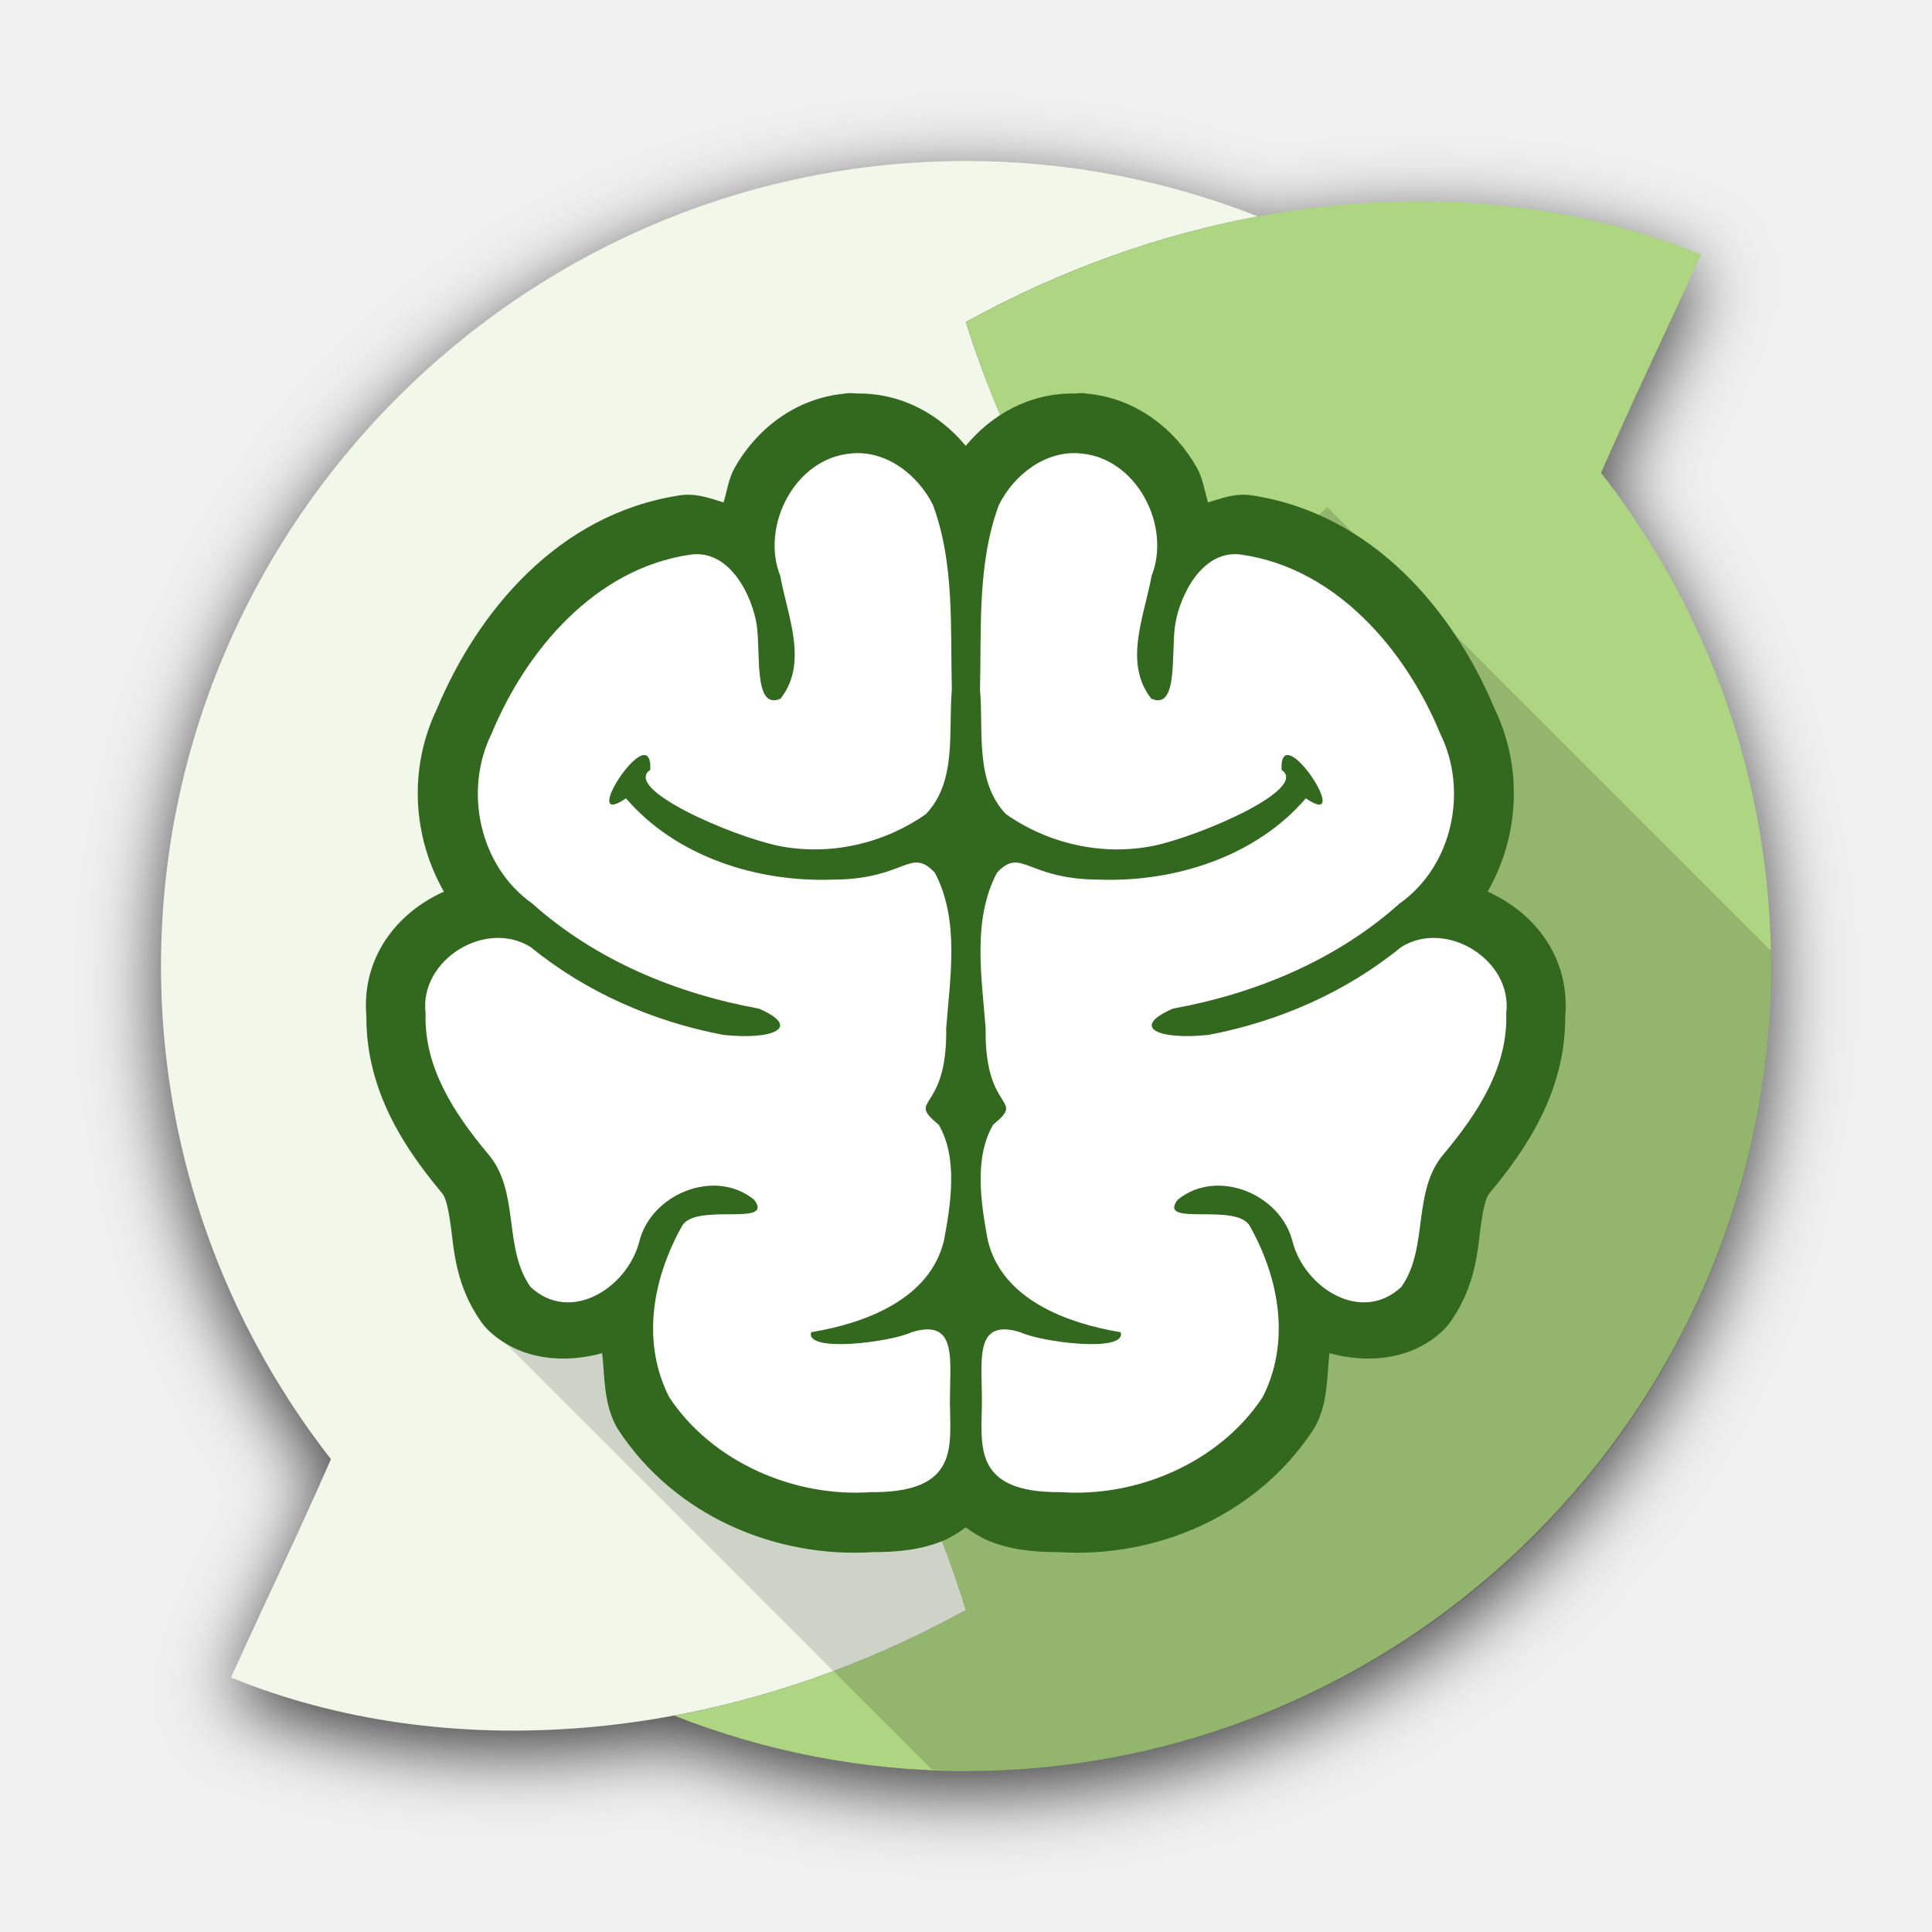
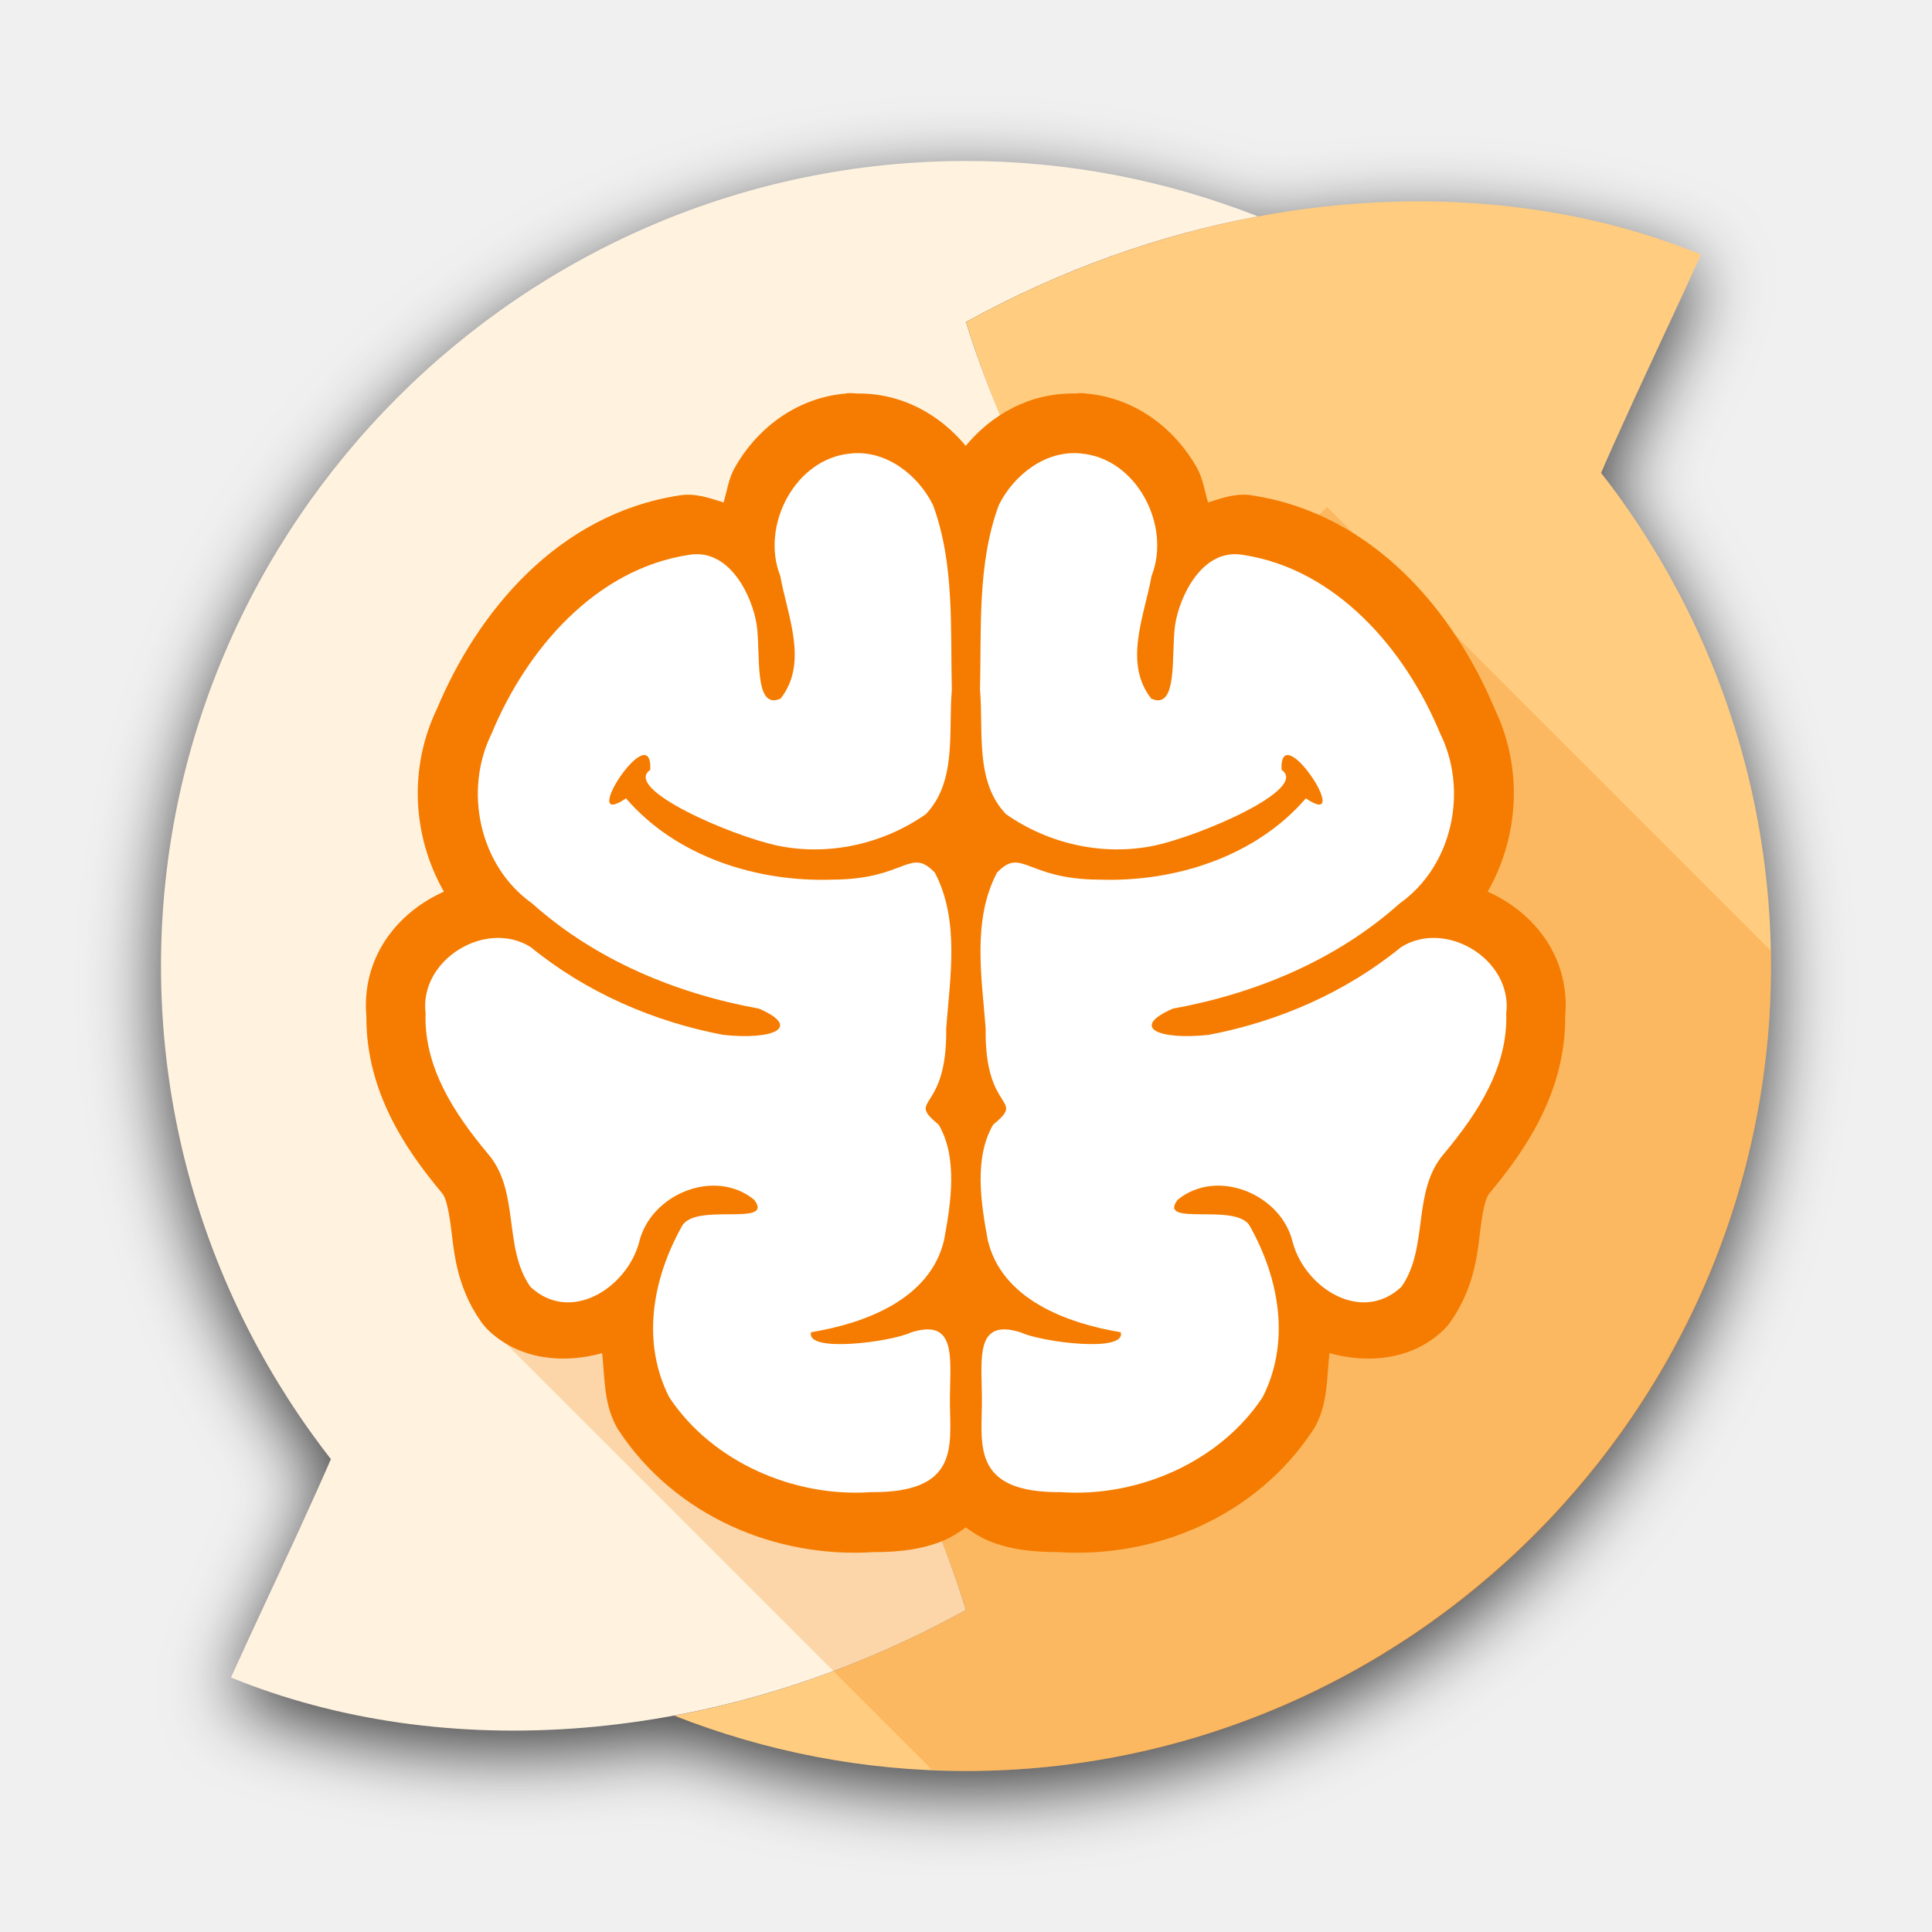
<svg xmlns="http://www.w3.org/2000/svg" width="48" height="48" id="svg2" version="1.1">
  <defs id="defs4">
    <linearGradient id="linearGradient3817">
      <stop style="stop-color:#4caf50;stop-opacity:1" offset="0" id="stop3819" />
      <stop id="stop3831" offset="0.2" style="stop-color:#4caf50;stop-opacity:1;" />
      <stop style="stop-color:#f44336;stop-opacity:1;" offset="0.8" id="stop3833" />
      <stop style="stop-color:#f44336;stop-opacity:1" offset="1" id="stop3821" />
    </linearGradient>
    <filter id="filter4033">
      <feGaussianBlur stdDeviation="0.9" id="feGaussianBlur4035" />
    </filter>
  </defs>
  <g id="layer3" style="display:inline">
    <path style="opacity:0.75;fill:#000000;fill-opacity:1;stroke:none;filter:url(#filter4033)" d="M 24,4.5 C 12.954,4.5 4,13.454 4,24.5 4,29.132 5.575,33.391 8.219,36.781 7.377,38.704 6.593,40.323 5.75,42.188 8.988,43.512 12.803,43.851 16.719,43.125 18.978,44.01 21.427,44.5 24,44.5 35.046,44.5 44,35.546 44,24.5 44,19.868 42.425,15.609 39.781,12.219 40.623,10.296 41.407,8.677 42.25,6.812 39.012,5.488 35.197,5.149 31.281,5.875 29.022,4.99 26.573,4.5 24,4.5 z" id="path3984" />
-     <path style="font-size:medium;font-style:normal;font-variant:normal;font-weight:normal;font-stretch:normal;text-indent:0;text-align:start;text-decoration:none;line-height:normal;letter-spacing:normal;word-spacing:normal;text-transform:none;direction:ltr;block-progression:tb;writing-mode:lr-tb;text-anchor:start;baseline-shift:baseline;color:#000000;fill:#f1f8e9;fill-opacity:1;stroke:none;stroke-width:8;marker:none;visibility:visible;display:inline;overflow:visible;enable-background:accumulate;font-family:Sans;-inkscape-font-specification:Sans" d="m 4,24 c -3e-7,5.499 2.25,10.5 5.875,14.125 L 15.5,32.5 C 13.334,30.334 12,27.337 12,24 12,17.325 17.325,12 24,12 24.581,12 25.161,12.047 25.719,12.125 25.044,10.836 24.455,9.464 24,8 26.36,6.698 28.826,5.828 31.25,5.375 28.995,4.489 26.559,4 24,4 13.002,4 4,13.002 4,24 z" id="path3914" />
-     <path style="font-size:medium;font-style:normal;font-variant:normal;font-weight:normal;font-stretch:normal;text-indent:0;text-align:start;text-decoration:none;line-height:normal;letter-spacing:normal;word-spacing:normal;text-transform:none;direction:ltr;block-progression:tb;writing-mode:lr-tb;text-anchor:start;baseline-shift:baseline;color:#000000;fill:#aed581;fill-opacity:1;stroke:none;stroke-width:8;marker:none;visibility:visible;display:inline;overflow:visible;enable-background:accumulate;font-family:Sans;-inkscape-font-specification:Sans" d="M 16.75,42.625 C 19.005,43.511 21.441,44 24,44 34.998,44 44,34.998 44,24 44,18.501 41.75,13.5 38.125,9.875 L 32.5,15.5 C 34.666,17.666 36,20.663 36,24 36,30.675 30.675,36 24,36 c -0.581,0 -1.161,-0.047 -1.719,-0.125 0.675,1.289 1.264,2.661 1.719,4.125 -2.36,1.302 -4.826,2.172 -7.25,2.625 z" id="path3961" />
-     <path style="fill:#f1f8e9;fill-opacity:1;stroke:none" d="m 11.995,26.139 c -0.934,2.631 -1.617,4.853 -2.838,7.886 -1.221,3.033 -2.268,5.108 -3.418,7.652 C 10.991,43.824 17.817,43.411 24,40 21.905,33.257 17.269,28.229 11.995,26.139 z" id="path3944" />
-     <path id="path3963" d="m 36.005,21.861 c 0.934,-2.631 1.617,-4.853 2.838,-7.886 1.221,-3.033 2.268,-5.108 3.418,-7.652 C 37.009,4.176 30.183,4.589 24,8 26.095,14.743 30.731,19.771 36.005,21.861 z" style="fill:#aed581;fill-opacity:1;stroke:none" />
+     <path style="font-size:medium;font-style:normal;font-variant:normal;font-weight:normal;font-stretch:normal;text-indent:0;text-align:start;text-decoration:none;line-height:normal;letter-spacing:normal;word-spacing:normal;text-transform:none;direction:ltr;block-progression:tb;writing-mode:lr-tb;text-anchor:start;baseline-shift:baseline;color:#000000;fill:#fff3e0;fill-opacity:1;stroke:none;stroke-width:8;marker:none;visibility:visible;display:inline;overflow:visible;enable-background:accumulate;font-family:Sans;-inkscape-font-specification:Sans" d="m 4,24 c -3e-7,5.499 2.25,10.5 5.875,14.125 L 15.5,32.5 C 13.334,30.334 12,27.337 12,24 12,17.325 17.325,12 24,12 24.581,12 25.161,12.047 25.719,12.125 25.044,10.836 24.455,9.464 24,8 26.36,6.698 28.826,5.828 31.25,5.375 28.995,4.489 26.559,4 24,4 13.002,4 4,13.002 4,24 z" id="path3914" />
+     <path style="font-size:medium;font-style:normal;font-variant:normal;font-weight:normal;font-stretch:normal;text-indent:0;text-align:start;text-decoration:none;line-height:normal;letter-spacing:normal;word-spacing:normal;text-transform:none;direction:ltr;block-progression:tb;writing-mode:lr-tb;text-anchor:start;baseline-shift:baseline;color:#000000;fill:#ffcc80;fill-opacity:1;stroke:none;stroke-width:8;marker:none;visibility:visible;display:inline;overflow:visible;enable-background:accumulate;font-family:Sans;-inkscape-font-specification:Sans" d="M 16.75,42.625 C 19.005,43.511 21.441,44 24,44 34.998,44 44,34.998 44,24 44,18.501 41.75,13.5 38.125,9.875 L 32.5,15.5 C 34.666,17.666 36,20.663 36,24 36,30.675 30.675,36 24,36 c -0.581,0 -1.161,-0.047 -1.719,-0.125 0.675,1.289 1.264,2.661 1.719,4.125 -2.36,1.302 -4.826,2.172 -7.25,2.625 z" id="path3961" />
+     <path style="fill:#fff3e0;fill-opacity:1;stroke:none" d="m 11.995,26.139 c -0.934,2.631 -1.617,4.853 -2.838,7.886 -1.221,3.033 -2.268,5.108 -3.418,7.652 C 10.991,43.824 17.817,43.411 24,40 21.905,33.257 17.269,28.229 11.995,26.139 z" id="path3944" />
+     <path id="path3963" d="m 36.005,21.861 c 0.934,-2.631 1.617,-4.853 2.838,-7.886 1.221,-3.033 2.268,-5.108 3.418,-7.652 C 37.009,4.176 30.183,4.589 24,8 26.095,14.743 30.731,19.771 36.005,21.861 z" style="fill:#ffcc80;fill-opacity:1;stroke:none" />
  </g>
  <g id="layer2" style="display:inline">
-     <path style="opacity:0.15;fill:#000000;fill-opacity:1;stroke:none" d="M 32.969,12.594 12.375,33.188 23.156,43.969 C 23.436,43.98 23.718,44 24,44 c 11.046,0 20,-8.954 20,-20 0,-0.125 0.002,-0.25 0,-0.375 L 32.969,12.594 z" id="rect4085" />
-     <path style="color:#000000;font-style:normal;font-variant:normal;font-weight:normal;font-stretch:normal;font-size:medium;line-height:normal;font-family:Sans;-inkscape-font-specification:Sans;text-indent:0;text-align:start;text-decoration:none;text-decoration-line:none;text-decoration-style:solid;text-decoration-color:#000000;letter-spacing:normal;word-spacing:normal;text-transform:none;direction:ltr;block-progression:tb;writing-mode:lr-tb;baseline-shift:baseline;text-anchor:start;white-space:normal;clip-rule:nonzero;display:inline;overflow:visible;visibility:visible;opacity:1;isolation:auto;mix-blend-mode:normal;color-interpolation:sRGB;color-interpolation-filters:linearRGB;solid-color:#000000;solid-opacity:1;fill:#33691e;fill-opacity:1;fill-rule:nonzero;stroke:none;stroke-width:3;stroke-linecap:round;stroke-linejoin:round;stroke-miterlimit:4;stroke-dasharray:none;stroke-dashoffset:0;stroke-opacity:1;marker:none;color-rendering:auto;image-rendering:auto;shape-rendering:auto;text-rendering:auto;enable-background:accumulate" d="m 21.072,9.768 a 1.5,1.5 0 0 0 -0.051,0.004 c -0.004,3.061e-4 -0.006,0.004 -0.01,0.004 l 0.021,0.002 c -0.009,8.274e-4 -0.018,-9.054e-4 -0.027,0 -1.26,0.11 -2.235,0.914 -2.758,1.855 -0.144,0.259 -0.184,0.563 -0.27,0.85 -0.352,-0.109 -0.703,-0.241 -1.102,-0.174 -3.024,0.466 -5.015,2.903 -6.018,5.299 -0.707,1.467 -0.613,3.171 0.172,4.545 -1.18,0.527 -2.054,1.653 -1.926,3.104 -0.01,1.865 0.982,3.309 1.855,4.357 a 1.5,1.5 0 0 0 0.023,0.027 c 0.078,0.089 0.148,0.289 0.223,0.852 0.074,0.562 0.12,1.453 0.746,2.342 a 1.5,1.5 0 0 0 0.201,0.232 c 0.794,0.744 1.905,0.806 2.809,0.551 0.067,0.6 0.038,1.208 0.33,1.779 a 1.5,1.5 0 0 0 0.084,0.145 c 1.402,2.122 3.895,3.173 6.316,3.02 0.641,8.1e-5 1.213,-0.063 1.746,-0.285 0.198,-0.083 0.383,-0.2 0.559,-0.33 0.176,0.13 0.361,0.248 0.559,0.33 0.533,0.223 1.106,0.285 1.746,0.285 2.421,0.154 4.912,-0.897 6.314,-3.02 a 1.5,1.5 0 0 0 0.086,-0.145 c 0.292,-0.572 0.263,-1.18 0.33,-1.779 0.904,0.255 2.015,0.193 2.809,-0.551 a 1.5,1.5 0 0 0 0.201,-0.232 c 0.626,-0.889 0.672,-1.78 0.746,-2.342 0.074,-0.562 0.145,-0.763 0.223,-0.852 a 1.5,1.5 0 0 0 0.023,-0.027 c 0.873,-1.049 1.865,-2.492 1.855,-4.357 0.128,-1.451 -0.746,-2.576 -1.926,-3.104 0.785,-1.374 0.879,-3.078 0.172,-4.545 -1.003,-2.395 -2.994,-4.832 -6.018,-5.299 -0.399,-0.067 -0.749,0.064 -1.102,0.174 -0.086,-0.286 -0.126,-0.591 -0.27,-0.85 -0.523,-0.941 -1.498,-1.746 -2.758,-1.855 -0.009,-9.054e-4 -0.018,8.274e-4 -0.027,0 l 0.021,-0.002 c -0.004,-3.185e-4 -0.006,-0.004 -0.01,-0.004 a 1.5,1.5 0 0 0 -0.15,-0.004 1.5,1.5 0 0 0 -0.109,0.008 c -1.142,-0.017 -2.081,0.534 -2.717,1.301 -0.634,-0.765 -1.57,-1.315 -2.709,-1.301 a 1.5,1.5 0 0 0 -0.217,-0.008 z" id="path4232" />
+     <path style="opacity:0.25;fill:#f57c00;fill-opacity:1;stroke:none" d="M 32.969,12.594 12.375,33.188 23.156,43.969 C 23.436,43.98 23.718,44 24,44 c 11.046,0 20,-8.954 20,-20 0,-0.125 0.002,-0.25 0,-0.375 L 32.969,12.594 z" id="rect4085" />
+     <path style="color:#000000;font-style:normal;font-variant:normal;font-weight:normal;font-stretch:normal;font-size:medium;line-height:normal;font-family:Sans;-inkscape-font-specification:Sans;text-indent:0;text-align:start;text-decoration:none;text-decoration-line:none;text-decoration-style:solid;text-decoration-color:#000000;letter-spacing:normal;word-spacing:normal;text-transform:none;direction:ltr;block-progression:tb;writing-mode:lr-tb;baseline-shift:baseline;text-anchor:start;white-space:normal;clip-rule:nonzero;display:inline;overflow:visible;visibility:visible;opacity:1;isolation:auto;mix-blend-mode:normal;color-interpolation:sRGB;color-interpolation-filters:linearRGB;solid-color:#000000;solid-opacity:1;fill:#f57c00;fill-opacity:1;fill-rule:nonzero;stroke:none;stroke-width:3;stroke-linecap:round;stroke-linejoin:round;stroke-miterlimit:4;stroke-dasharray:none;stroke-dashoffset:0;stroke-opacity:1;marker:none;color-rendering:auto;image-rendering:auto;shape-rendering:auto;text-rendering:auto;enable-background:accumulate" d="m 21.072,9.768 a 1.5,1.5 0 0 0 -0.051,0.004 c -0.004,3.061e-4 -0.006,0.004 -0.01,0.004 l 0.021,0.002 c -0.009,8.274e-4 -0.018,-9.054e-4 -0.027,0 -1.26,0.11 -2.235,0.914 -2.758,1.855 -0.144,0.259 -0.184,0.563 -0.27,0.85 -0.352,-0.109 -0.703,-0.241 -1.102,-0.174 -3.024,0.466 -5.015,2.903 -6.018,5.299 -0.707,1.467 -0.613,3.171 0.172,4.545 -1.18,0.527 -2.054,1.653 -1.926,3.104 -0.01,1.865 0.982,3.309 1.855,4.357 a 1.5,1.5 0 0 0 0.023,0.027 c 0.078,0.089 0.148,0.289 0.223,0.852 0.074,0.562 0.12,1.453 0.746,2.342 a 1.5,1.5 0 0 0 0.201,0.232 c 0.794,0.744 1.905,0.806 2.809,0.551 0.067,0.6 0.038,1.208 0.33,1.779 a 1.5,1.5 0 0 0 0.084,0.145 c 1.402,2.122 3.895,3.173 6.316,3.02 0.641,8.1e-5 1.213,-0.063 1.746,-0.285 0.198,-0.083 0.383,-0.2 0.559,-0.33 0.176,0.13 0.361,0.248 0.559,0.33 0.533,0.223 1.106,0.285 1.746,0.285 2.421,0.154 4.912,-0.897 6.314,-3.02 a 1.5,1.5 0 0 0 0.086,-0.145 c 0.292,-0.572 0.263,-1.18 0.33,-1.779 0.904,0.255 2.015,0.193 2.809,-0.551 a 1.5,1.5 0 0 0 0.201,-0.232 c 0.626,-0.889 0.672,-1.78 0.746,-2.342 0.074,-0.562 0.145,-0.763 0.223,-0.852 a 1.5,1.5 0 0 0 0.023,-0.027 c 0.873,-1.049 1.865,-2.492 1.855,-4.357 0.128,-1.451 -0.746,-2.576 -1.926,-3.104 0.785,-1.374 0.879,-3.078 0.172,-4.545 -1.003,-2.395 -2.994,-4.832 -6.018,-5.299 -0.399,-0.067 -0.749,0.064 -1.102,0.174 -0.086,-0.286 -0.126,-0.591 -0.27,-0.85 -0.523,-0.941 -1.498,-1.746 -2.758,-1.855 -0.009,-9.054e-4 -0.018,8.274e-4 -0.027,0 l 0.021,-0.002 c -0.004,-3.185e-4 -0.006,-0.004 -0.01,-0.004 a 1.5,1.5 0 0 0 -0.15,-0.004 1.5,1.5 0 0 0 -0.109,0.008 c -1.142,-0.017 -2.081,0.534 -2.717,1.301 -0.634,-0.765 -1.57,-1.315 -2.709,-1.301 a 1.5,1.5 0 0 0 -0.217,-0.008 z" id="path4232" />
    <path style="color:#000000;font-style:normal;font-variant:normal;font-weight:normal;font-stretch:normal;font-size:medium;line-height:normal;font-family:Sans;-inkscape-font-specification:Sans;text-indent:0;text-align:start;text-decoration:none;text-decoration-line:none;letter-spacing:normal;word-spacing:normal;text-transform:none;direction:ltr;block-progression:tb;writing-mode:lr-tb;baseline-shift:baseline;text-anchor:start;display:inline;overflow:visible;visibility:visible;fill:#ffffff;fill-opacity:1;stroke:none;stroke-width:2;marker:none;enable-background:accumulate" d="m 21.143,11.267 c -1.385,0.113 -2.254,1.795 -1.757,3.043 0.175,0.984 0.707,2.161 0.007,3.047 -0.676,0.302 -0.489,-1.122 -0.592,-1.824 -0.103,-0.702 -0.668,-1.922 -1.681,-1.748 -2.331,0.351 -4.044,2.358 -4.905,4.439 -0.702,1.419 -0.308,3.29 1.003,4.219 1.572,1.408 3.578,2.242 5.638,2.616 1.081,0.471 0.351,0.785 -0.887,0.652 -1.741,-0.33 -3.407,-1.058 -4.783,-2.18 -1.121,-0.704 -2.777,0.32 -2.612,1.645 -0.046,1.341 0.716,2.49 1.537,3.476 0.82,0.937 0.376,2.337 1.067,3.319 0.994,0.931 2.398,0.026 2.701,-1.108 0.284,-1.198 1.884,-1.855 2.859,-1.054 0.516,0.68 -1.442,0.063 -1.789,0.643 -0.775,1.381 -0.996,2.941 -0.322,4.262 1.064,1.61 3.103,2.491 5.004,2.358 2.177,0.021 1.984,-1.115 1.97,-2.173 -0.013,-1.058 0.227,-2.169 -0.96,-1.798 -0.5,0.241 -2.637,0.518 -2.489,-0.002 1.336,-0.222 2.956,-0.815 3.303,-2.288 0.171,-0.923 0.346,-2.045 -0.133,-2.868 -0.836,-0.688 0.218,-0.26 0.186,-2.395 0.097,-1.278 0.338,-2.684 -0.281,-3.866 -0.622,-0.653 -0.718,0.168 -2.546,0.172 -1.873,0.065 -3.879,-0.567 -5.128,-2.019 -1.23,0.836 0.663,-2.067 0.603,-0.708 -0.699,0.472 2.013,1.64 3.177,1.886 1.271,0.258 2.618,-0.047 3.671,-0.787 0.777,-0.815 0.554,-2.059 0.644,-3.087 -0.038,-1.531 0.071,-3.138 -0.469,-4.594 -0.373,-0.75 -1.165,-1.367 -2.037,-1.279 z" id="path3359" />
    <path id="path4234" d="m 26.853,11.267 c 1.385,0.113 2.254,1.795 1.757,3.043 -0.175,0.984 -0.707,2.161 -0.007,3.047 0.676,0.302 0.489,-1.122 0.592,-1.824 0.103,-0.702 0.668,-1.922 1.681,-1.748 2.331,0.351 4.044,2.358 4.905,4.439 0.702,1.419 0.308,3.29 -1.003,4.219 -1.572,1.408 -3.578,2.242 -5.638,2.616 -1.081,0.471 -0.351,0.785 0.887,0.652 1.741,-0.33 3.407,-1.058 4.783,-2.18 1.121,-0.704 2.777,0.32 2.612,1.645 0.046,1.341 -0.716,2.49 -1.537,3.476 -0.82,0.937 -0.376,2.337 -1.067,3.319 -0.994,0.931 -2.398,0.026 -2.701,-1.108 -0.284,-1.198 -1.884,-1.855 -2.859,-1.054 -0.516,0.68 1.442,0.063 1.789,0.643 0.775,1.381 0.996,2.941 0.322,4.262 -1.064,1.61 -3.103,2.491 -5.004,2.358 -2.177,0.021 -1.984,-1.115 -1.97,-2.173 0.013,-1.058 -0.227,-2.169 0.96,-1.798 0.5,0.241 2.637,0.518 2.489,-0.002 -1.336,-0.222 -2.956,-0.815 -3.303,-2.288 -0.171,-0.923 -0.346,-2.045 0.133,-2.868 0.836,-0.688 -0.218,-0.26 -0.186,-2.395 -0.097,-1.278 -0.338,-2.684 0.281,-3.866 0.622,-0.653 0.718,0.168 2.546,0.172 1.873,0.065 3.879,-0.567 5.128,-2.019 1.23,0.836 -0.663,-2.067 -0.603,-0.708 0.699,0.472 -2.013,1.64 -3.177,1.886 -1.271,0.258 -2.618,-0.047 -3.671,-0.787 -0.777,-0.815 -0.554,-2.059 -0.644,-3.087 0.038,-1.531 -0.071,-3.138 0.469,-4.594 0.373,-0.75 1.165,-1.367 2.037,-1.279 z" style="color:#000000;font-style:normal;font-variant:normal;font-weight:normal;font-stretch:normal;font-size:medium;line-height:normal;font-family:Sans;-inkscape-font-specification:Sans;text-indent:0;text-align:start;text-decoration:none;text-decoration-line:none;letter-spacing:normal;word-spacing:normal;text-transform:none;direction:ltr;block-progression:tb;writing-mode:lr-tb;baseline-shift:baseline;text-anchor:start;display:inline;overflow:visible;visibility:visible;fill:#ffffff;fill-opacity:1;stroke:none;stroke-width:2;marker:none;enable-background:accumulate" />
  </g>
</svg>
